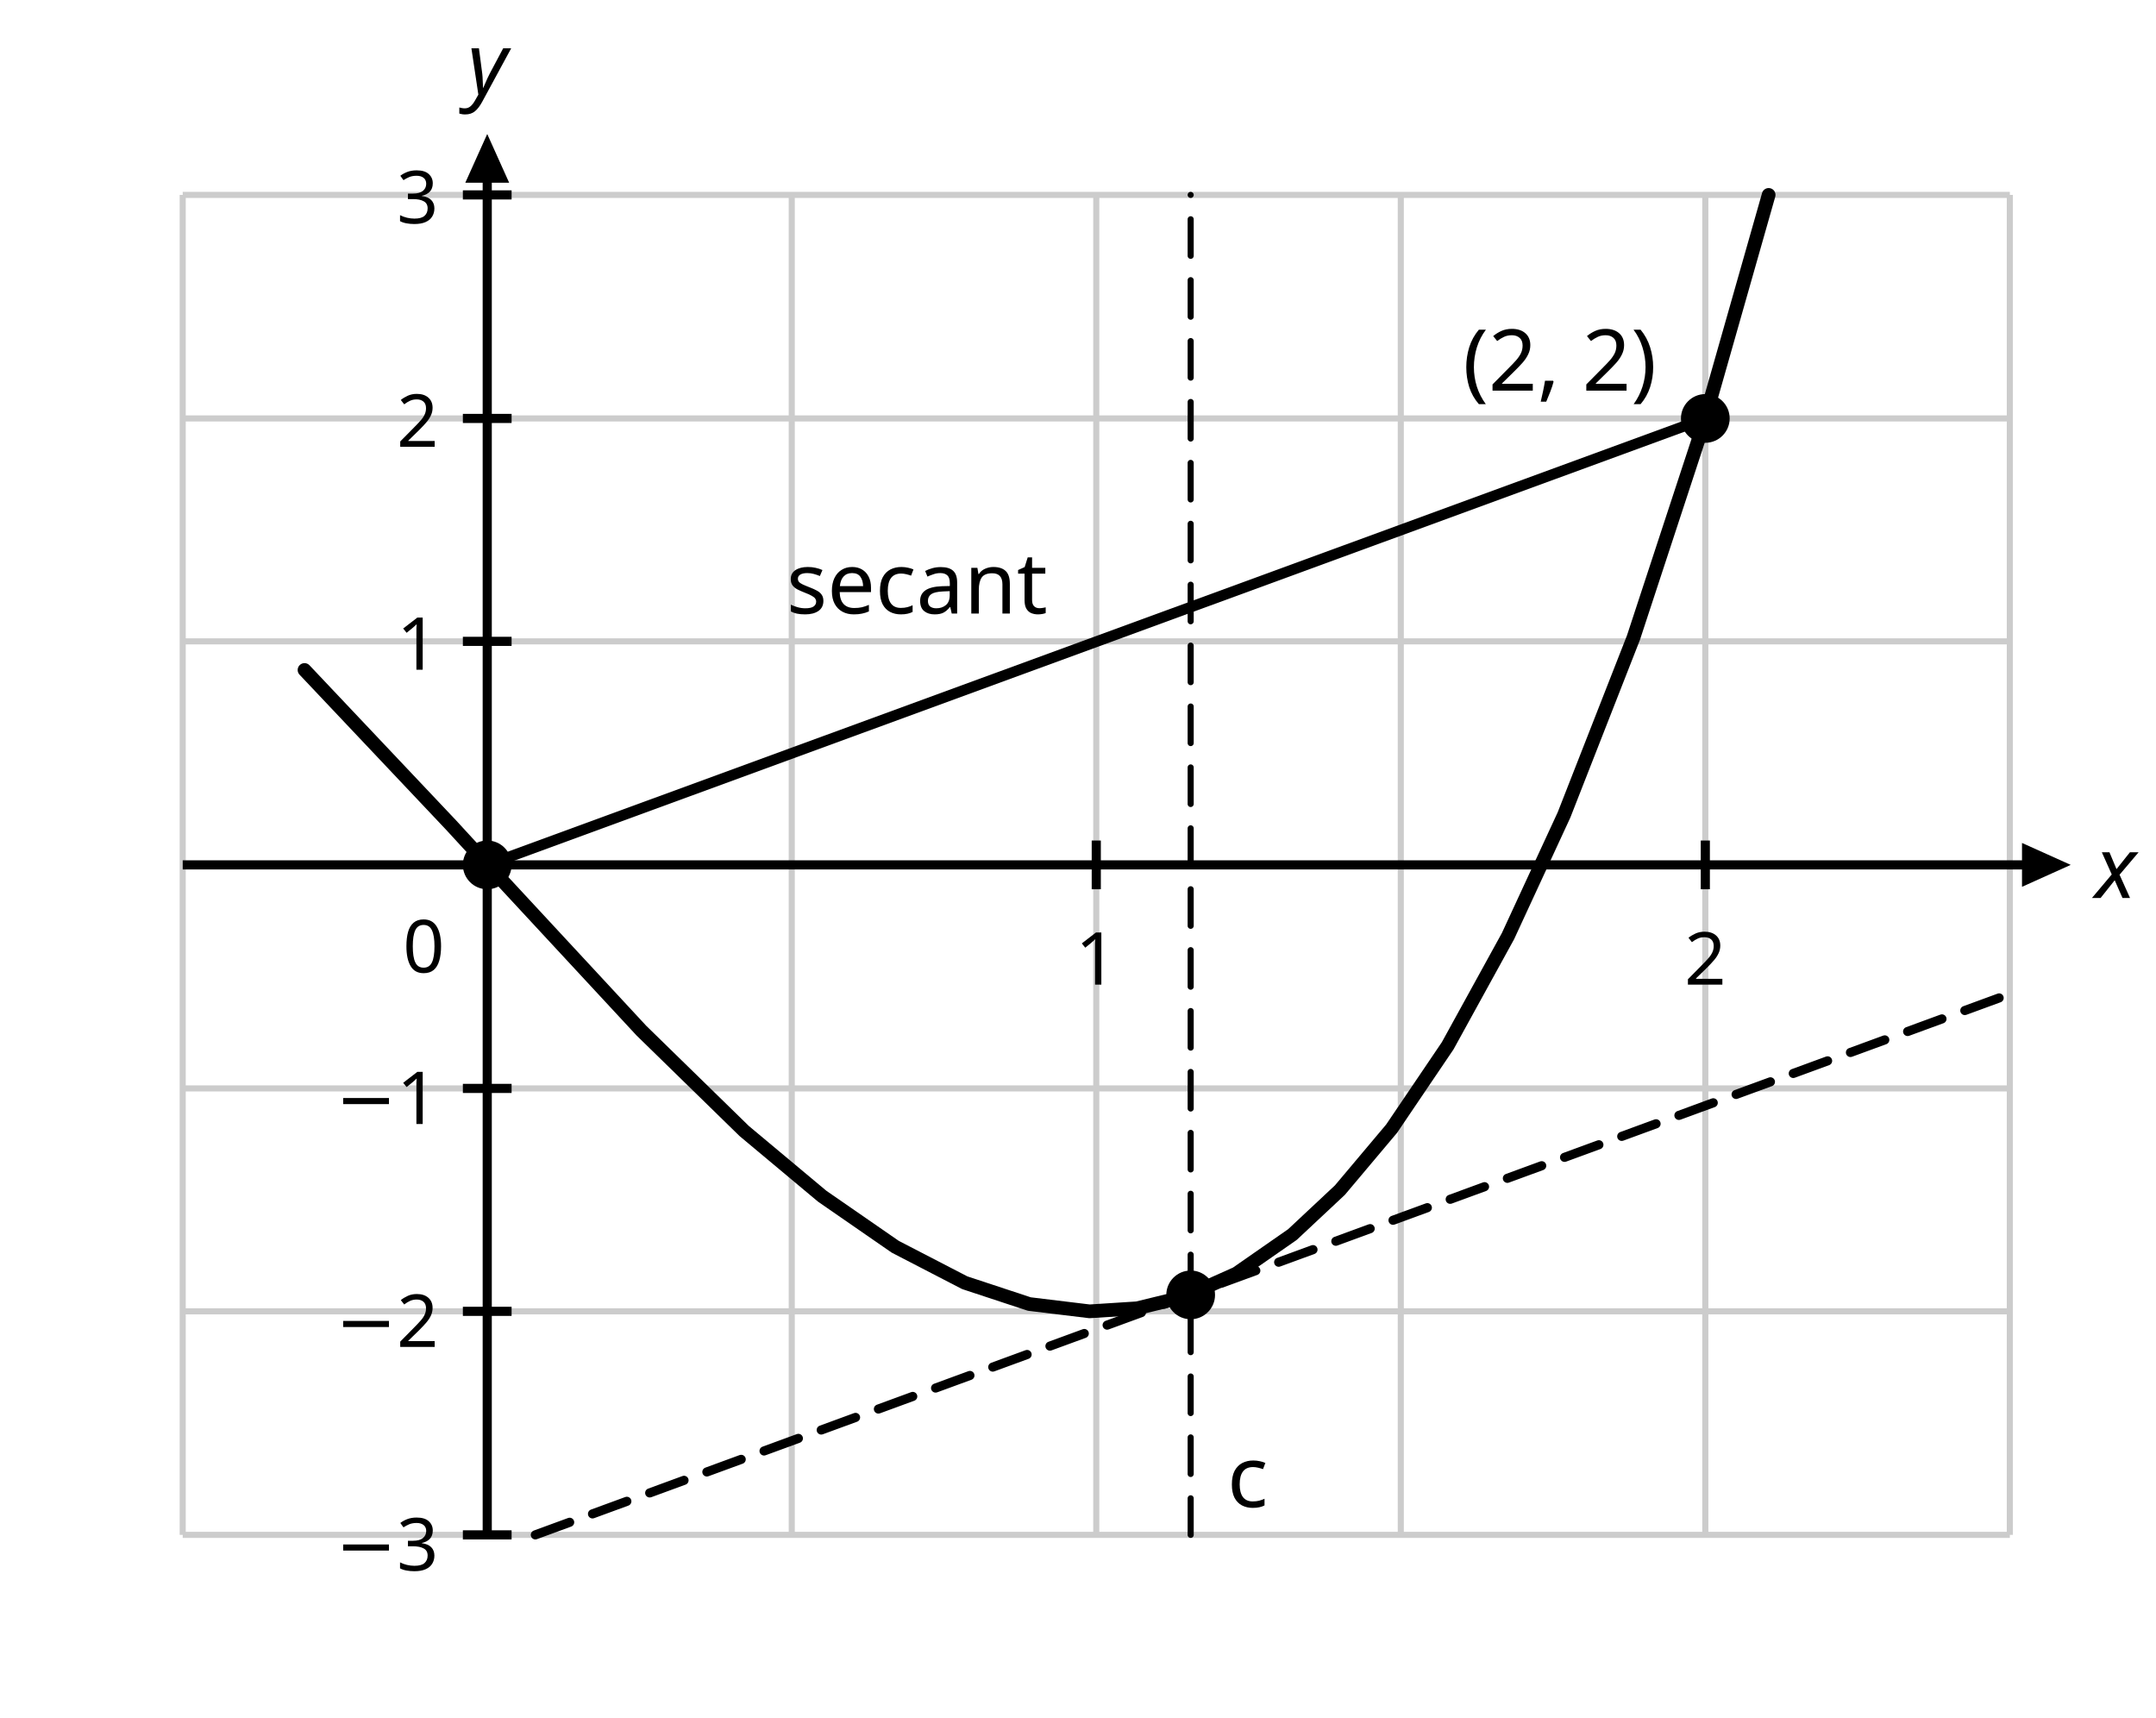
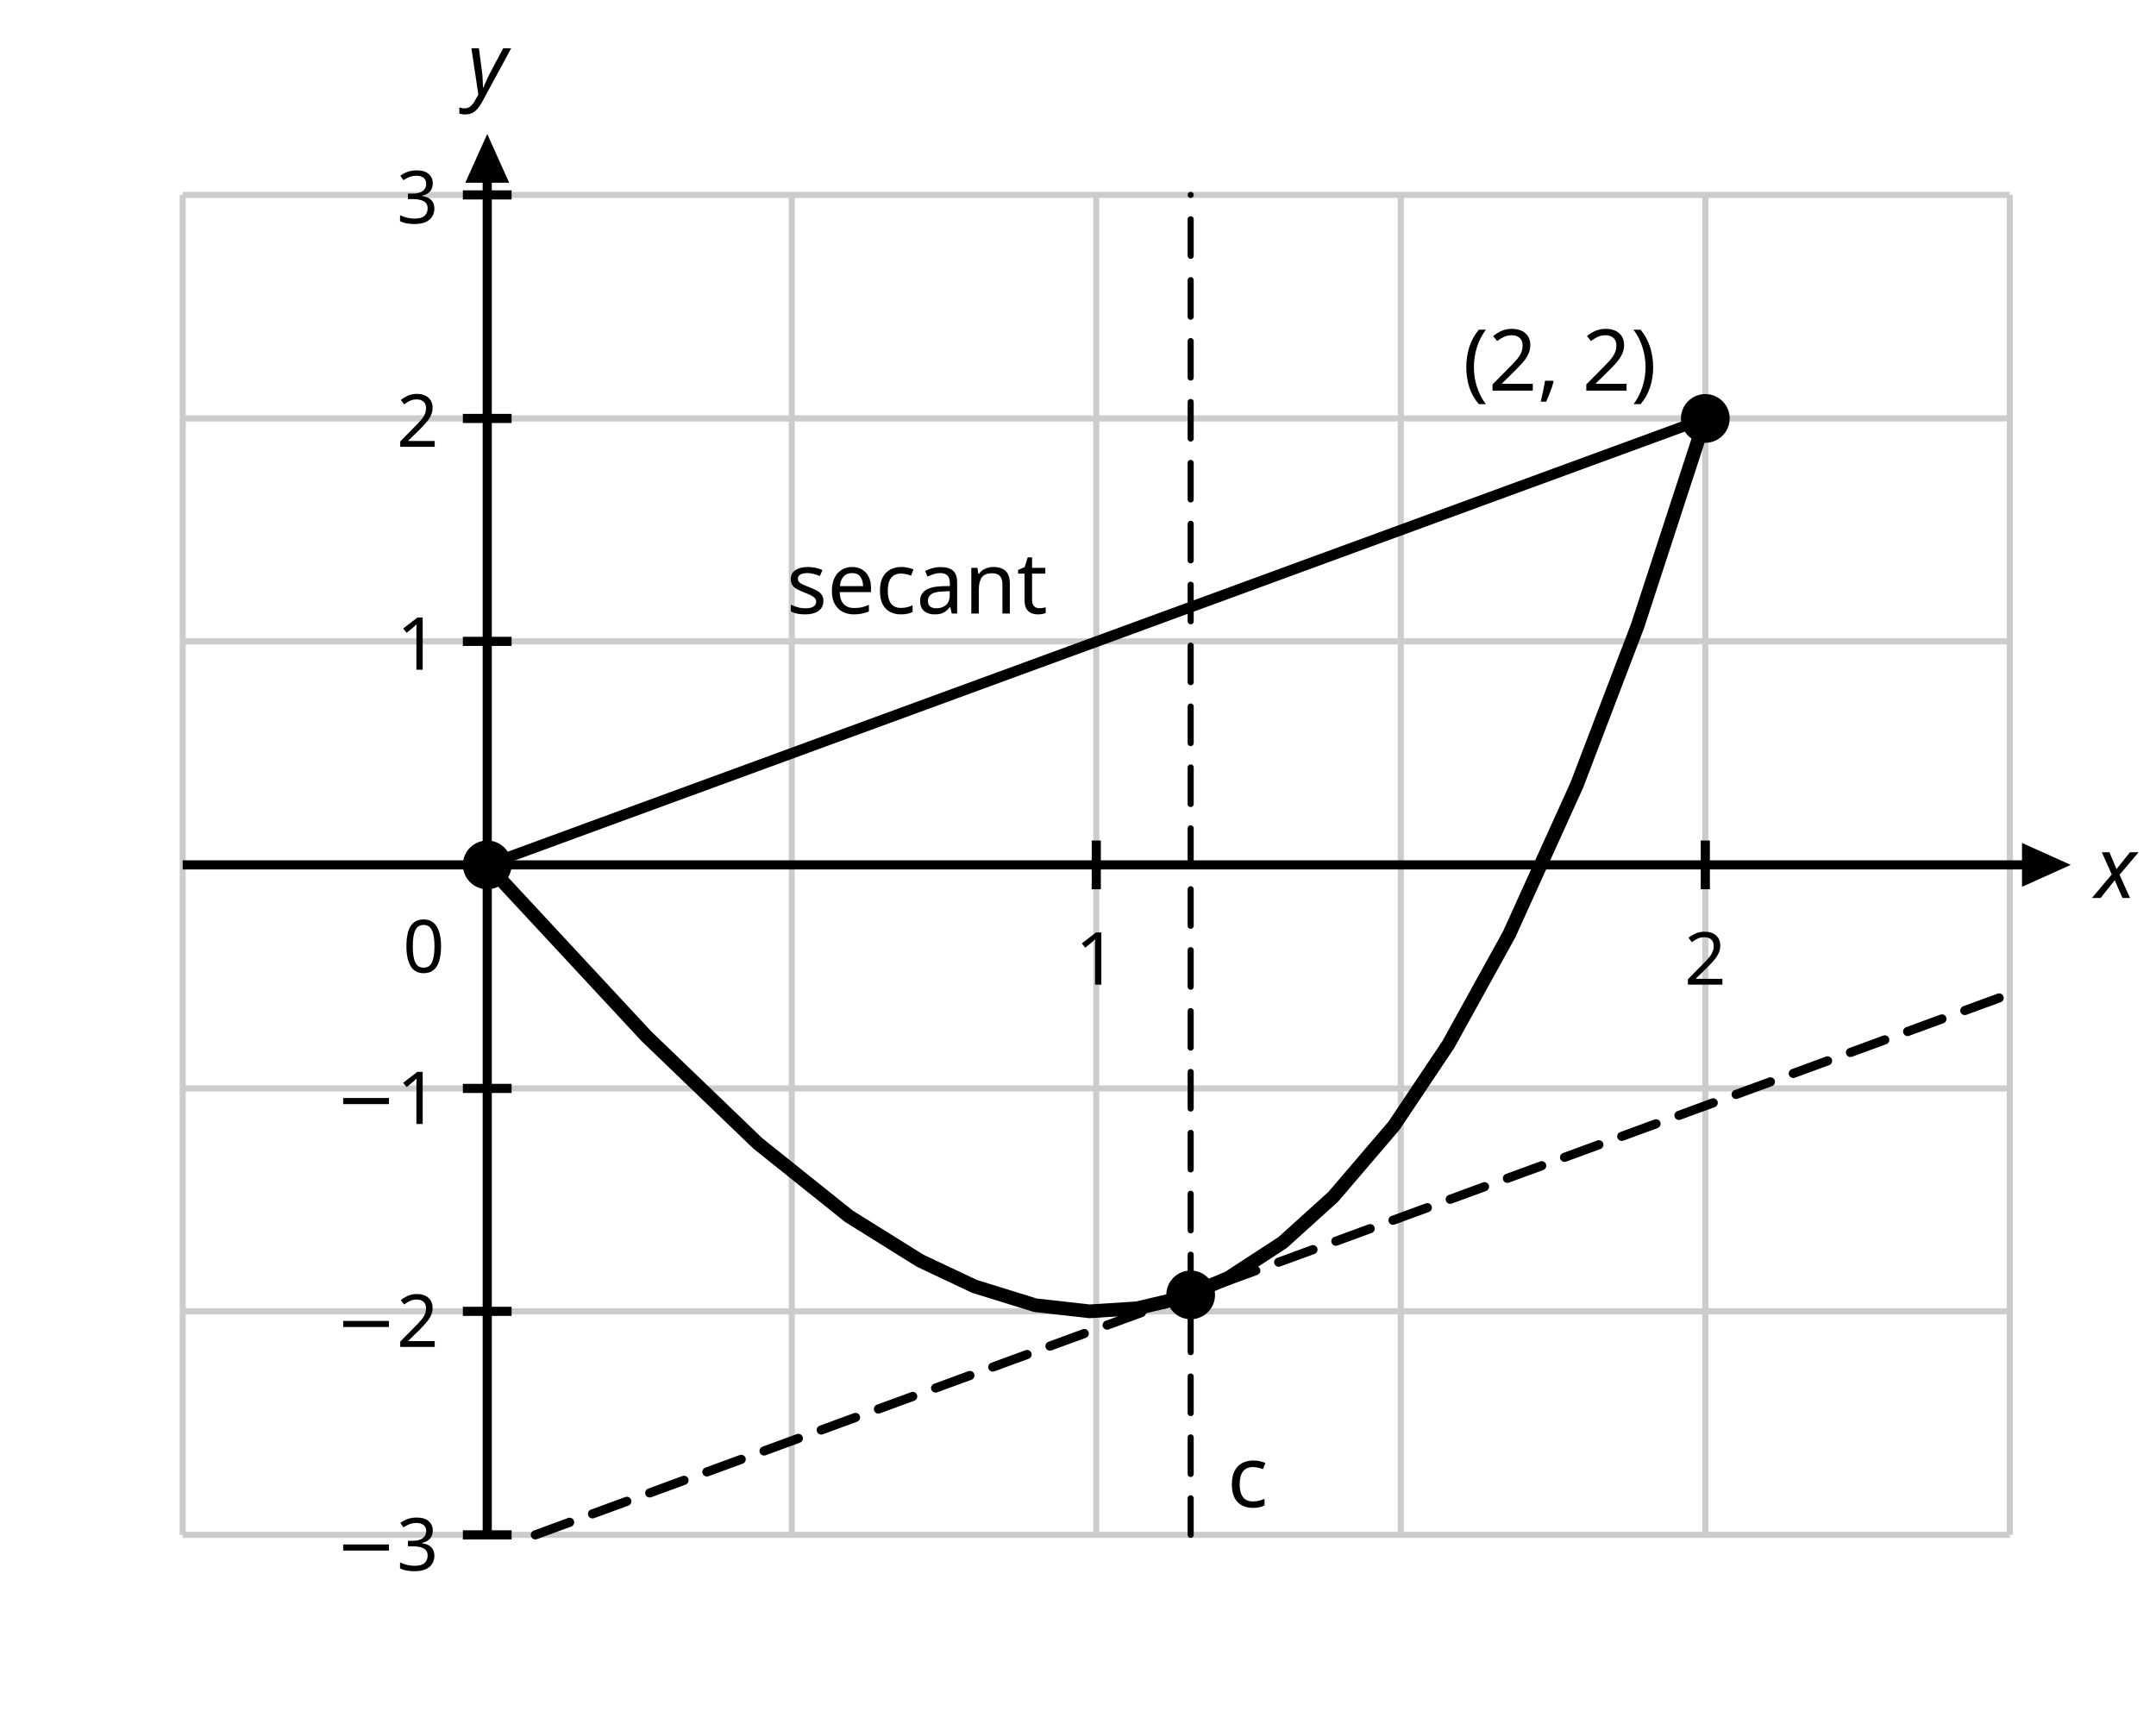
<svg xmlns="http://www.w3.org/2000/svg" viewBox="0 0 354 282">
  <path d="M30 252V32M130 252V32M180 252V32M230 252V32M280 252V32M330 252V32M30 252H330M30 215.3H330M30 178.7H330M30 105.3H330M30 68.7H330M30 32H330" fill="none" stroke="currentColor" stroke-width="1" stroke-opacity="0.2" />
  <line x1="30" y1="142" x2="333.6" y2="142" stroke="currentColor" stroke-width="1.5" />
  <polygon points="340,142 332,145.6 332,138.4" fill="currentColor" stroke="none" />
  <line x1="80" y1="252" x2="80" y2="28.4" stroke="currentColor" stroke-width="1.5" />
  <polygon points="80,22 83.6,30 76.4,30" fill="currentColor" stroke="none" />
  <text x="180" y="157" fill="currentColor" font-size="12" font-family="sans-serif" text-anchor="middle" dominant-baseline="central">1</text>
  <text x="280" y="157" fill="currentColor" font-size="12" font-family="sans-serif" text-anchor="middle" dominant-baseline="central">2</text>
  <text x="72" y="252" fill="currentColor" font-size="12" font-family="sans-serif" text-anchor="end" dominant-baseline="central">−3</text>
  <text x="72" y="215.3" fill="currentColor" font-size="12" font-family="sans-serif" text-anchor="end" dominant-baseline="central">−2</text>
  <text x="72" y="178.7" fill="currentColor" font-size="12" font-family="sans-serif" text-anchor="end" dominant-baseline="central">−1</text>
  <text x="72" y="105.3" fill="currentColor" font-size="12" font-family="sans-serif" text-anchor="end" dominant-baseline="central">1</text>
  <text x="72" y="68.7" fill="currentColor" font-size="12" font-family="sans-serif" text-anchor="end" dominant-baseline="central">2</text>
  <text x="72" y="32" fill="currentColor" font-size="12" font-family="sans-serif" text-anchor="end" dominant-baseline="central">3</text>
  <path d="M180 138V146M280 138V146M76 252H84M76 215.3H84M76 178.7H84M76 105.3H84M76 68.7H84M76 32H84" fill="none" stroke="currentColor" stroke-width="1.5" />
  <text x="73" y="155" fill="currentColor" font-size="12" font-family="sans-serif" text-anchor="end" dominant-baseline="central">0</text>
  <text x="344" y="142" fill="currentColor" font-size="14" font-family="sans-serif" font-style="italic" text-anchor="start" dominant-baseline="central">x</text>
  <text x="80" y="10" fill="currentColor" font-size="14" font-family="sans-serif" font-style="italic" text-anchor="middle" dominant-baseline="central">y</text>
-   <polyline points="50,110 74.1,135.5 79.8,141.7" fill="none" stroke="currentColor" stroke-width="2.25" stroke-linecap="round" stroke-linejoin="round" />
-   <polyline points="79.8,141.7 105.3,169.2 122.2,185.7 135,196.4 147,204.7 158.4,210.6 169,214.1 178.9,215.3 186.7,214.8 194.5,212.9 203,209.1 212.2,202.7 220,195.4 228.5,185.3 237.7,171.7 247.6,153.7 256.8,133.8 268.2,104.7 279.5,70.3 290.4,32" fill="none" stroke="currentColor" stroke-width="2.25" stroke-linecap="round" stroke-linejoin="round" />
+   <polyline points="80,142 106.1,170.1 124.4,187.7 139.4,199.7 151.1,207 160,211.2 170,214.3 178.9,215.3 186.7,214.8 193.9,213.1 201.7,209.8 210.6,204 218.9,196.5 228.9,184.8 237.8,171.5 247.8,153.4 258.9,128.9 268.9,102.7 280,68.7" fill="none" stroke="currentColor" stroke-width="2.25" stroke-linecap="round" stroke-linejoin="round" />
  <line x1="80" y1="142" x2="280" y2="68.7" stroke="currentColor" stroke-width="1.75" stroke-linecap="round" />
  <line x1="87.9" y1="252" x2="330" y2="163.2" stroke="currentColor" stroke-width="1.5" stroke-dasharray="6 4" stroke-linecap="round" />
  <line x1="195.5" y1="252" x2="195.5" y2="32" stroke="currentColor" stroke-width="1" stroke-dasharray="6 4" stroke-linecap="round" />
  <circle cx="80" cy="142" r="4" fill="currentColor" stroke="none" />
  <circle cx="280" cy="68.7" r="4" fill="currentColor" stroke="none" />
  <circle cx="195.5" cy="212.6" r="4" fill="currentColor" stroke="none" />
  <text x="201.5" y="242" fill="currentColor" font-size="14" font-family="sans-serif" text-anchor="start" dominant-baseline="central">c</text>
  <text x="172" y="95.3" fill="currentColor" font-size="14" font-family="sans-serif" text-anchor="end" dominant-baseline="central">secant</text>
  <text x="272" y="58.7" fill="currentColor" font-size="14" font-family="sans-serif" text-anchor="end" dominant-baseline="central">(2, 2)</text>
</svg>
